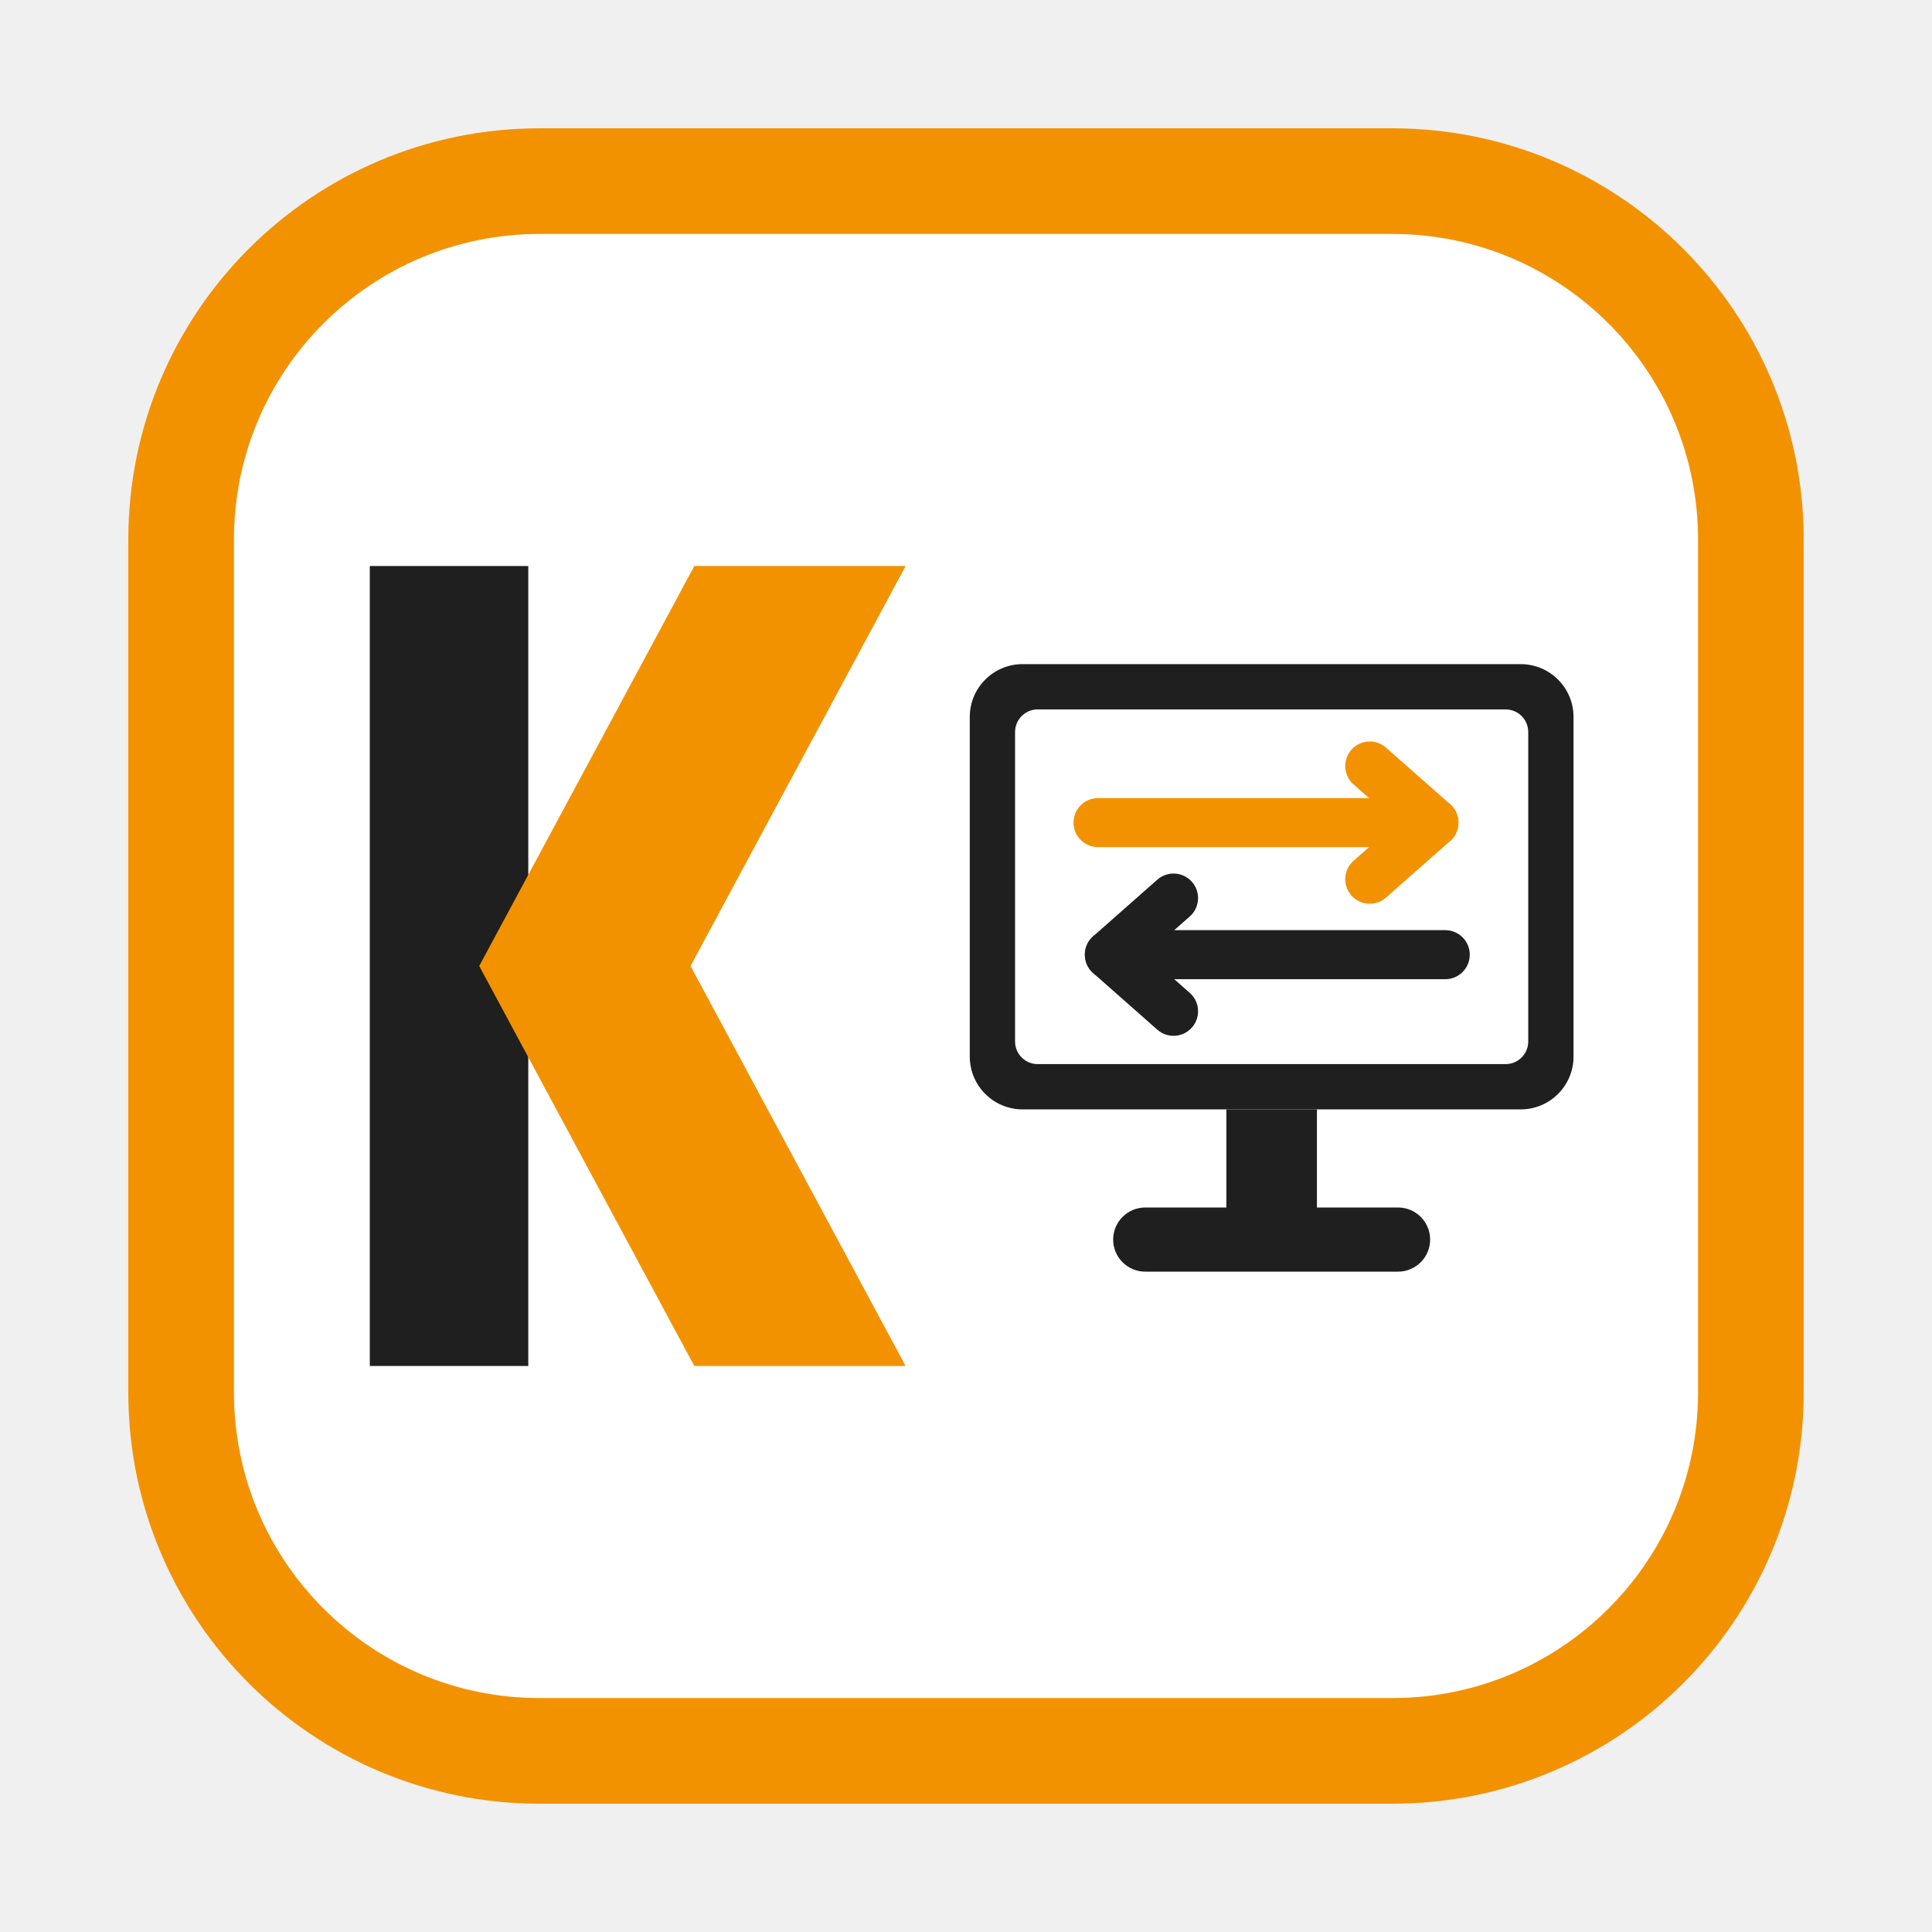
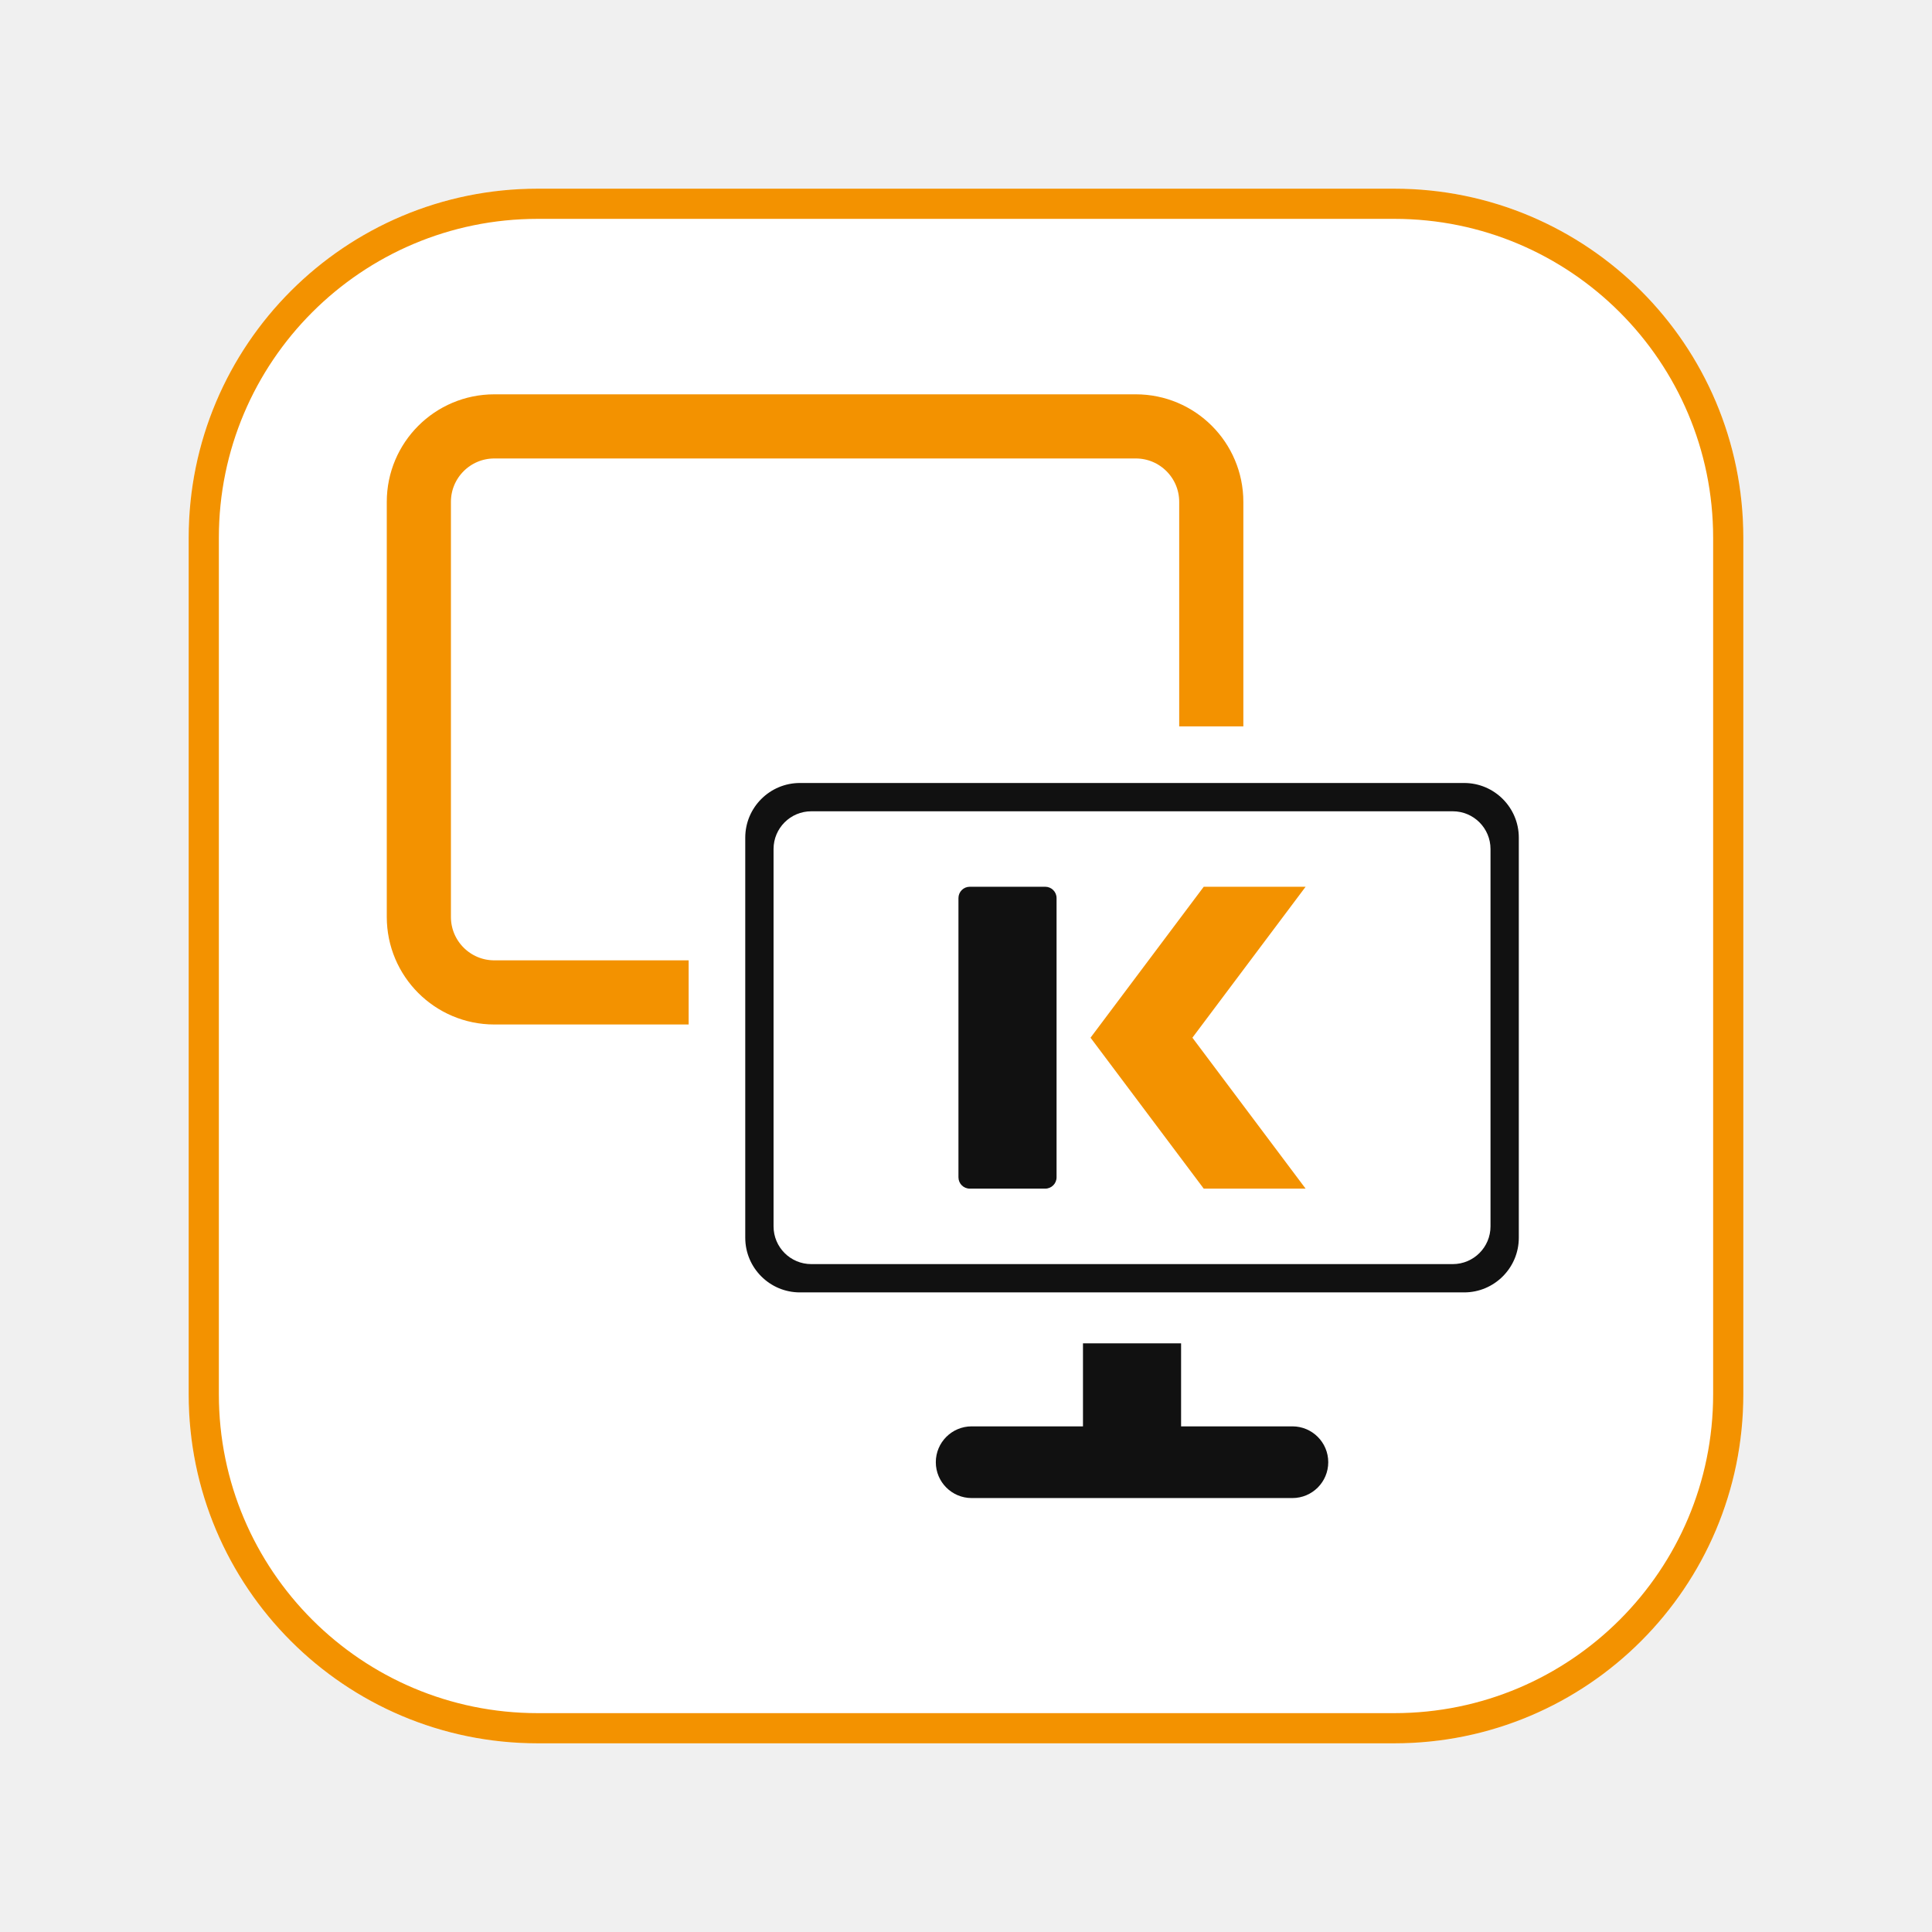
<svg xmlns="http://www.w3.org/2000/svg" viewBox="0 0 1024 1024">
-   <rect x="96" y="96" width="832" height="832" rx="190" fill="#ffffff" stroke="#f39200" stroke-width="56" />
-   <rect x="196" y="300" width="84" height="424" fill="#1f1f1f" />
-   <polygon points="480,300 368,300 254,512 368,724 480,724 366,512" fill="#f39200" />
-   <g transform="translate(0 22)">
-     <rect x="514" y="330" width="320" height="236" rx="28" fill="#1f1f1f" />
-     <rect x="538" y="354" width="272" height="188" rx="12" fill="#ffffff" />
-     <rect x="650" y="566" width="48" height="58" fill="#1f1f1f" />
-     <rect x="590" y="618" width="168" height="34" rx="17" fill="#1f1f1f" />
-     <g fill="none" stroke-linecap="round" stroke-linejoin="round" stroke-width="26">
-       <path d="M582 414 H760" stroke="#f39200" />
-       <path d="M726 384 L760 414 L726 444" stroke="#f39200" />
-       <path d="M766 484 H588" stroke="#1f1f1f" />
-       <path d="M622 454 L588 484 L622 514" stroke="#1f1f1f" />
-     </g>
-   </g>
+   <rect x="100" y="100" width="824" height="824" rx="185" fill="#ffffff" />
+   <rect x="108" y="108" width="808" height="808" rx="177" fill="none" stroke="#f39200" stroke-width="16" />
+   <rect x="222" y="226" width="420" height="300" rx="40" fill="none" stroke="#f39200" stroke-width="34" />
+   <rect x="380" y="400" width="440" height="300" rx="44" fill="#111111" stroke="#ffffff" stroke-width="30" />
+   <rect x="410" y="430" width="380" height="240" rx="20" fill="#ffffff" />
+   <rect x="574" y="712" width="52" height="54" fill="#111111" />
+   <rect x="496" y="756" width="208" height="38" rx="19" fill="#111111" />
+   <rect x="508" y="470" width="52" height="160" rx="6" fill="#111111" />
+   <polygon points="692,470 638,470 578,550 638,630 692,630 632,550" fill="#f39200" />
</svg>
